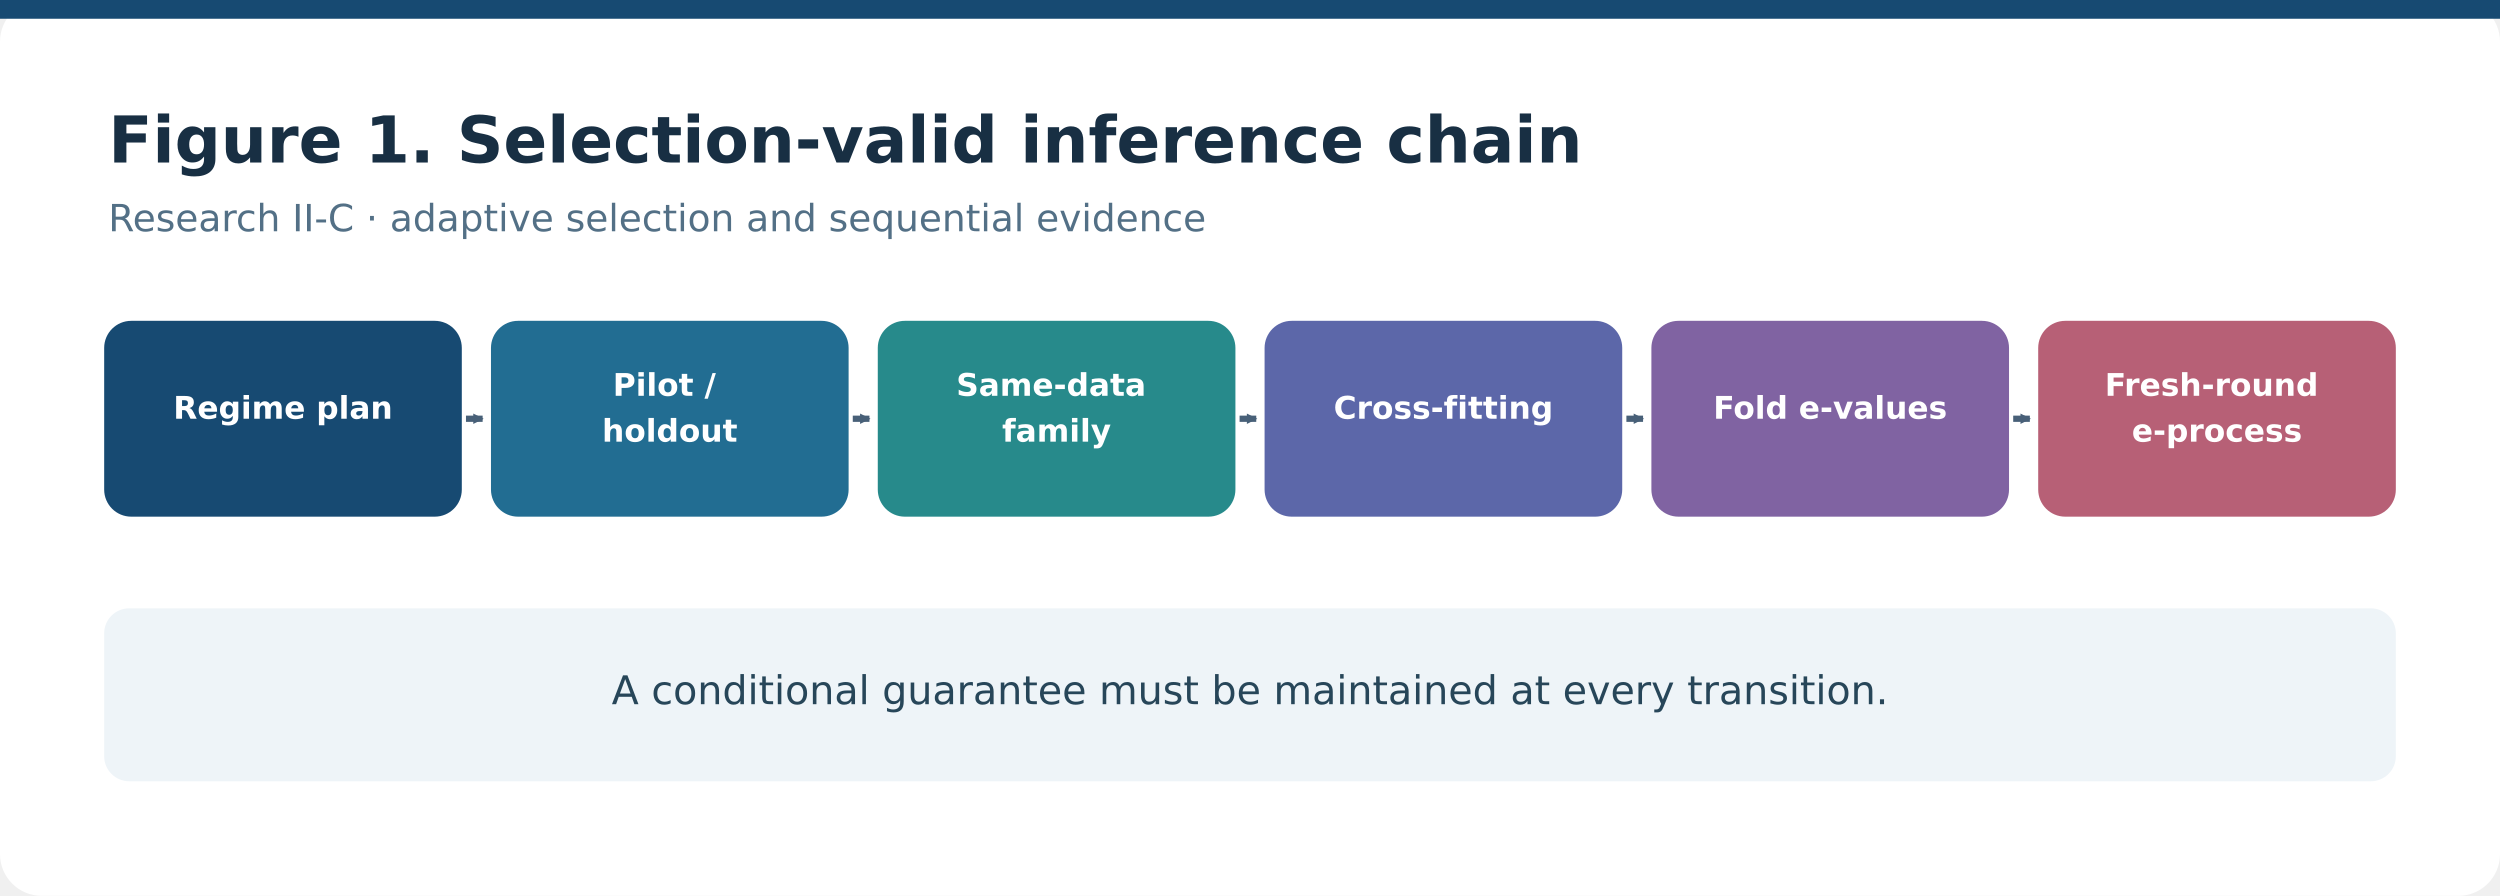
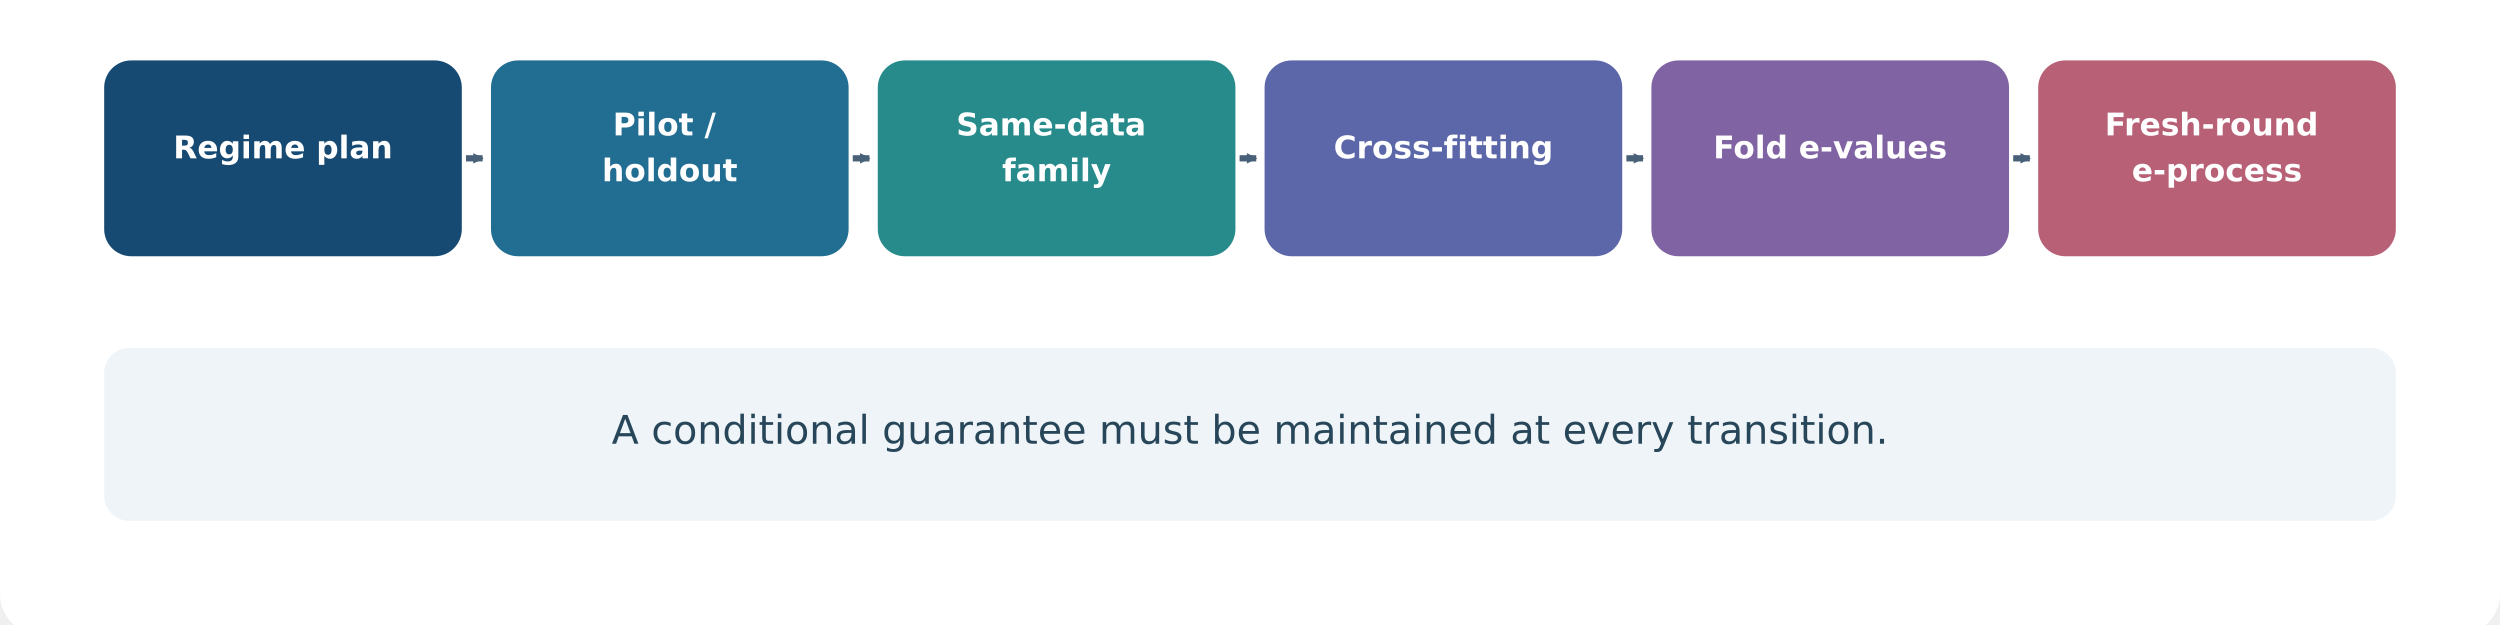
- <svg xmlns="http://www.w3.org/2000/svg" width="1200" height="430" viewBox="0 0 1200 430" role="img" aria-label="Selection-valid inference chain">
+ <svg xmlns="http://www.w3.org/2000/svg" width="1200" height="300" viewBox="0 125 1200 300" role="img" aria-label="Selection-valid inference chain">
  <defs>
    <marker id="arrow" viewBox="0 0 10 10" refX="9" refY="5" markerWidth="5" markerHeight="5" markerUnits="userSpaceOnUse" orient="auto-start-reverse">
      <path d="M0 0L10 5L0 10Z" fill="#486078" />
    </marker>
  </defs>
  <rect width="1200" height="430" rx="20" fill="#fff" />
-   <rect width="1200" height="9" fill="#174a72" />
  <text x="52" y="78" font-family="DejaVu Sans,Arial,sans-serif" font-size="31" font-weight="700" fill="#182f43">Figure 1. Selection-valid inference chain</text>
-   <text x="52" y="111" font-family="DejaVu Sans,Arial,sans-serif" font-size="18" fill="#537086">Research II-C · adaptive selection and sequential evidence</text>
  <rect x="50" y="154" width="171.667" height="94" rx="13" fill="#174a72" />
  <text text-anchor="middle" font-family="DejaVu Sans,Arial,sans-serif" font-size="15" font-weight="600" fill="#fff">
    <tspan x="135.833" y="201">Regime plan</tspan>
  </text>
  <path d="M 223.667 201 H 231.667" stroke="#486078" stroke-width="3" marker-end="url(#arrow)" />
  <rect x="235.667" y="154" width="171.667" height="94" rx="13" fill="#226d92" />
  <text text-anchor="middle" font-family="DejaVu Sans,Arial,sans-serif" font-size="15" font-weight="600" fill="#fff">
    <tspan x="321.5" y="190">Pilot /</tspan>
    <tspan x="321.5" y="212">holdout</tspan>
  </text>
  <path d="M 409.333 201 H 417.333" stroke="#486078" stroke-width="3" marker-end="url(#arrow)" />
  <rect x="421.333" y="154" width="171.667" height="94" rx="13" fill="#278a8b" />
  <text text-anchor="middle" font-family="DejaVu Sans,Arial,sans-serif" font-size="15" font-weight="600" fill="#fff">
    <tspan x="507.167" y="190">Same-data</tspan>
    <tspan x="507.167" y="212">family</tspan>
  </text>
  <path d="M 595 201 H 603" stroke="#486078" stroke-width="3" marker-end="url(#arrow)" />
  <rect x="607" y="154" width="171.667" height="94" rx="13" fill="#5c67a9" />
  <text text-anchor="middle" font-family="DejaVu Sans,Arial,sans-serif" font-size="15" font-weight="600" fill="#fff">
    <tspan x="692.833" y="201">Cross-fitting</tspan>
  </text>
  <path d="M 780.667 201 H 788.667" stroke="#486078" stroke-width="3" marker-end="url(#arrow)" />
  <rect x="792.667" y="154" width="171.667" height="94" rx="13" fill="#8063a2" />
  <text text-anchor="middle" font-family="DejaVu Sans,Arial,sans-serif" font-size="15" font-weight="600" fill="#fff">
    <tspan x="878.5" y="201">Fold e-values</tspan>
  </text>
  <path d="M 966.333 201 H 974.333" stroke="#486078" stroke-width="3" marker-end="url(#arrow)" />
  <rect x="978.333" y="154" width="171.667" height="94" rx="13" fill="#b76076" />
  <text text-anchor="middle" font-family="DejaVu Sans,Arial,sans-serif" font-size="15" font-weight="600" fill="#fff">
    <tspan x="1064.167" y="190">Fresh-round</tspan>
    <tspan x="1064.167" y="212">e-process</tspan>
  </text>
  <rect x="50" y="292" width="1100" height="83" rx="12" fill="#eef4f8" />
  <text x="600" y="338" text-anchor="middle" font-family="DejaVu Sans,Arial,sans-serif" font-size="19" fill="#274659">A conditional guarantee must be maintained at every transition.</text>
</svg>
